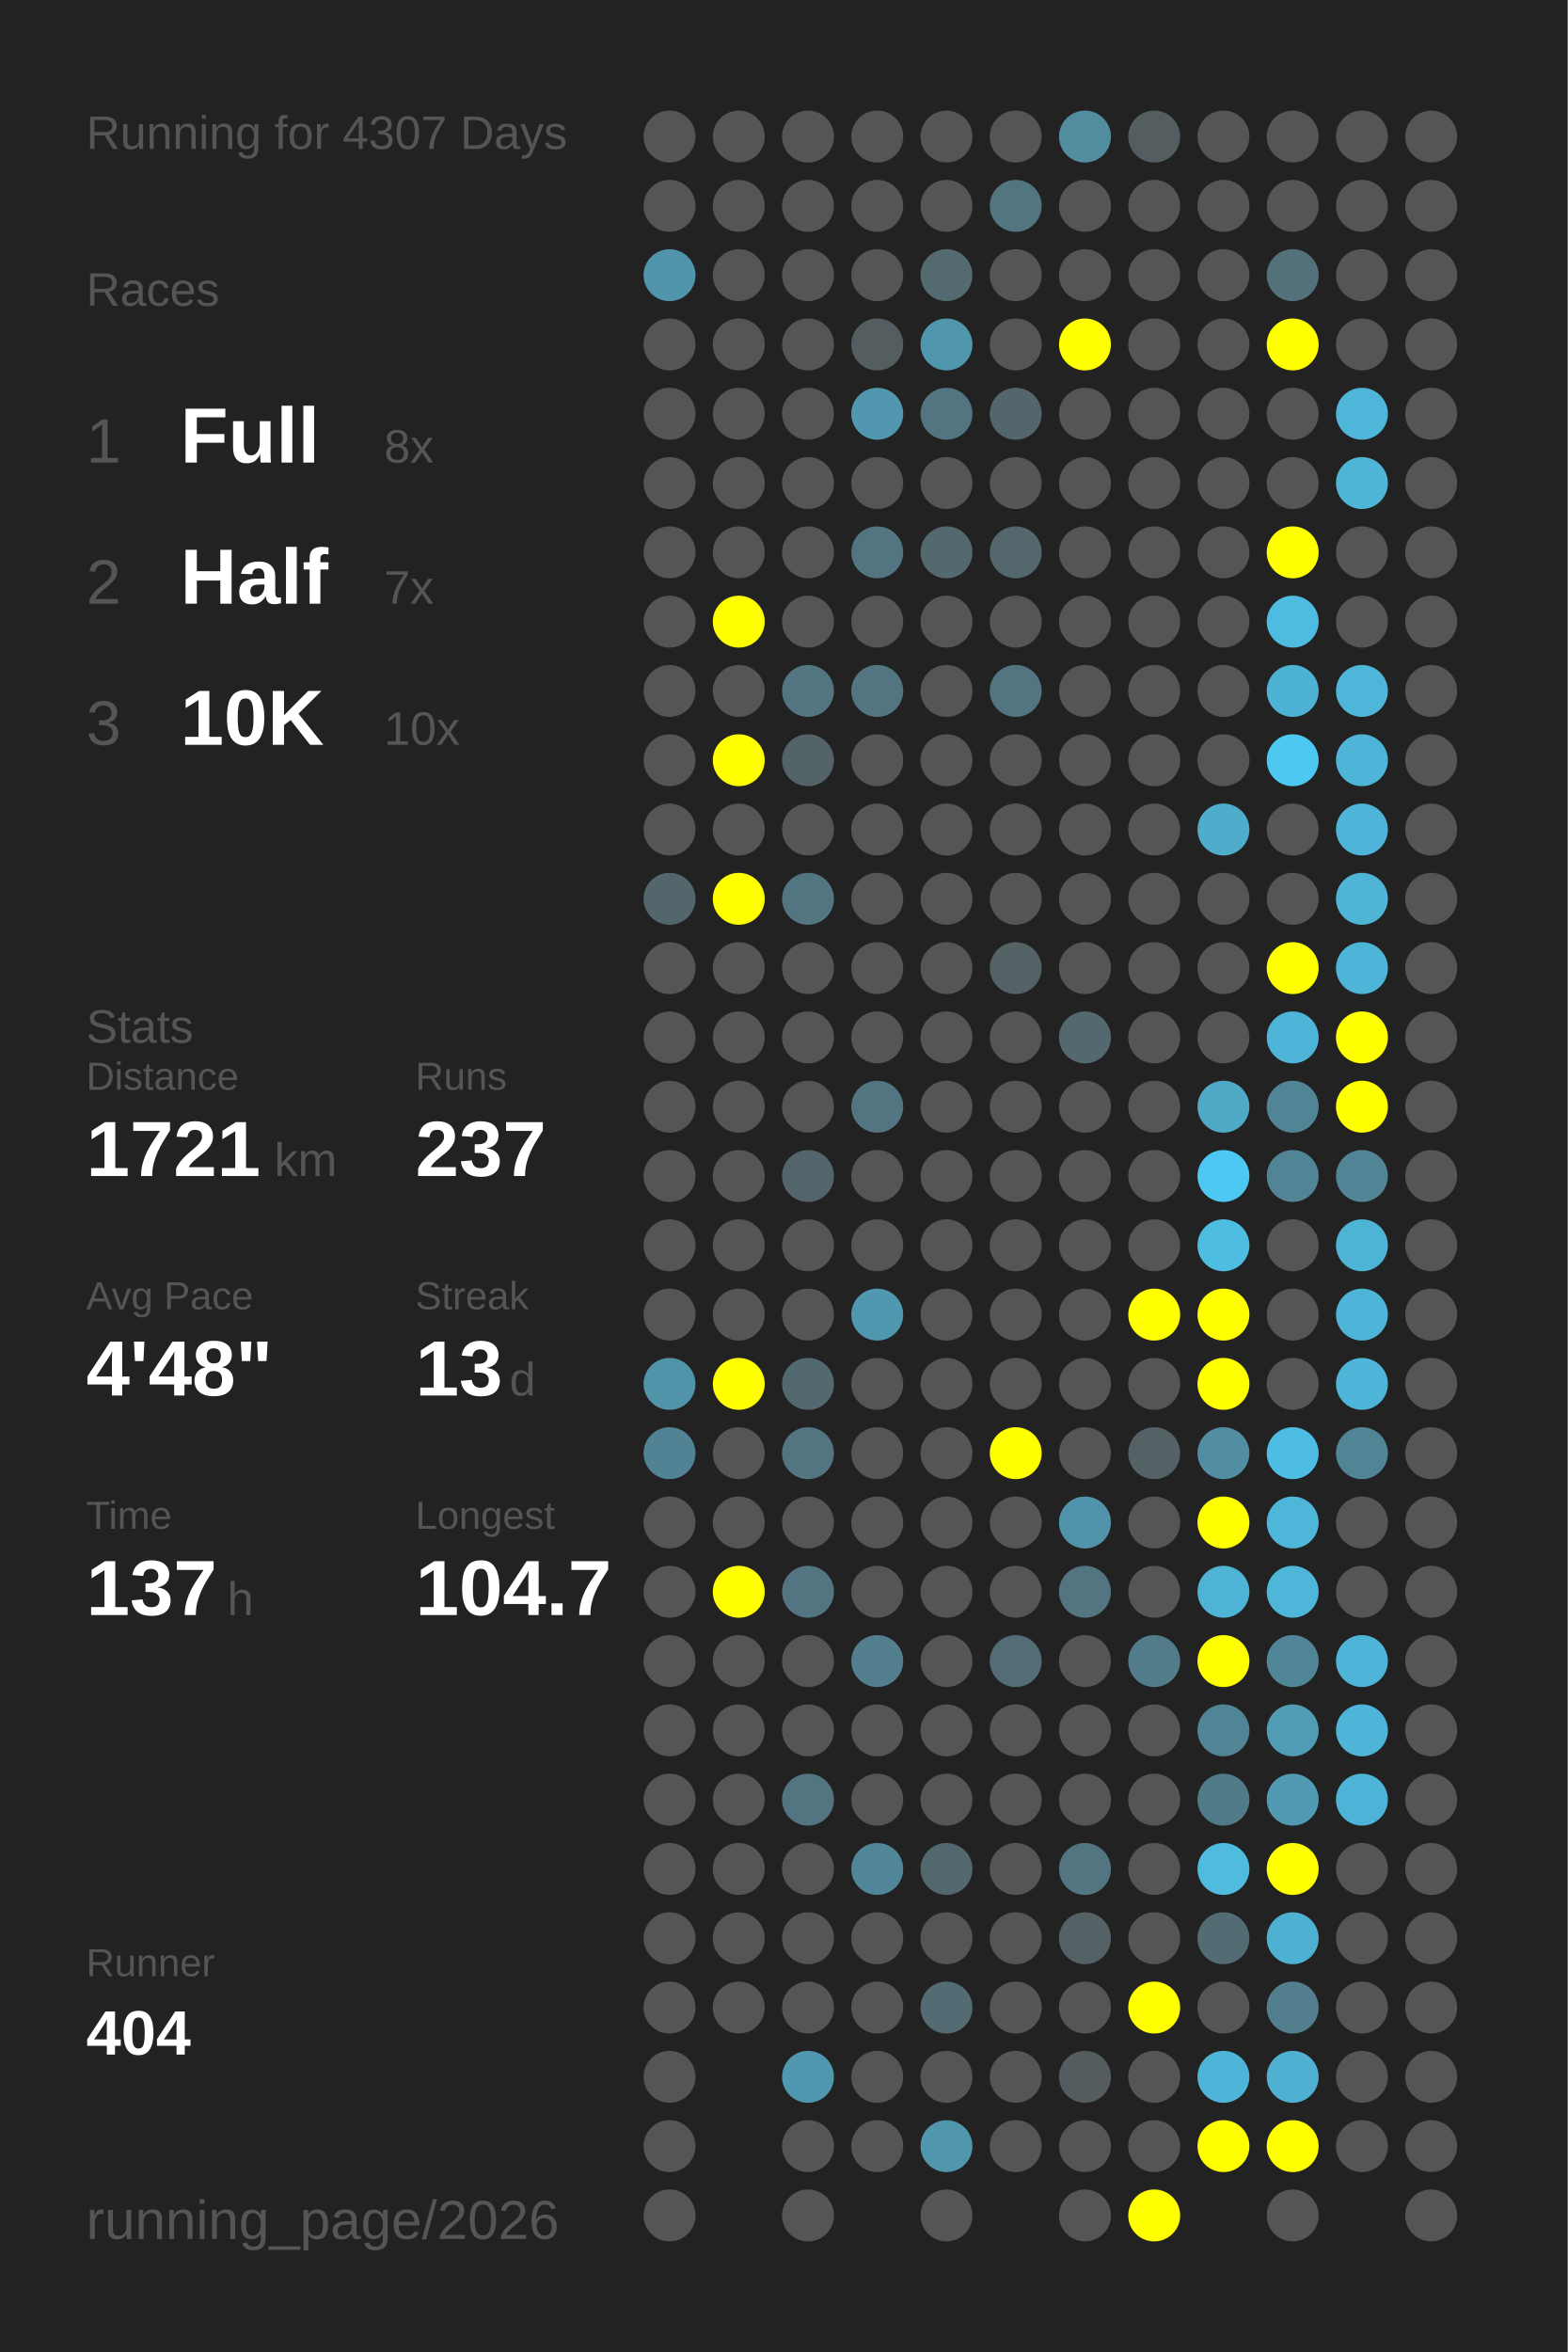
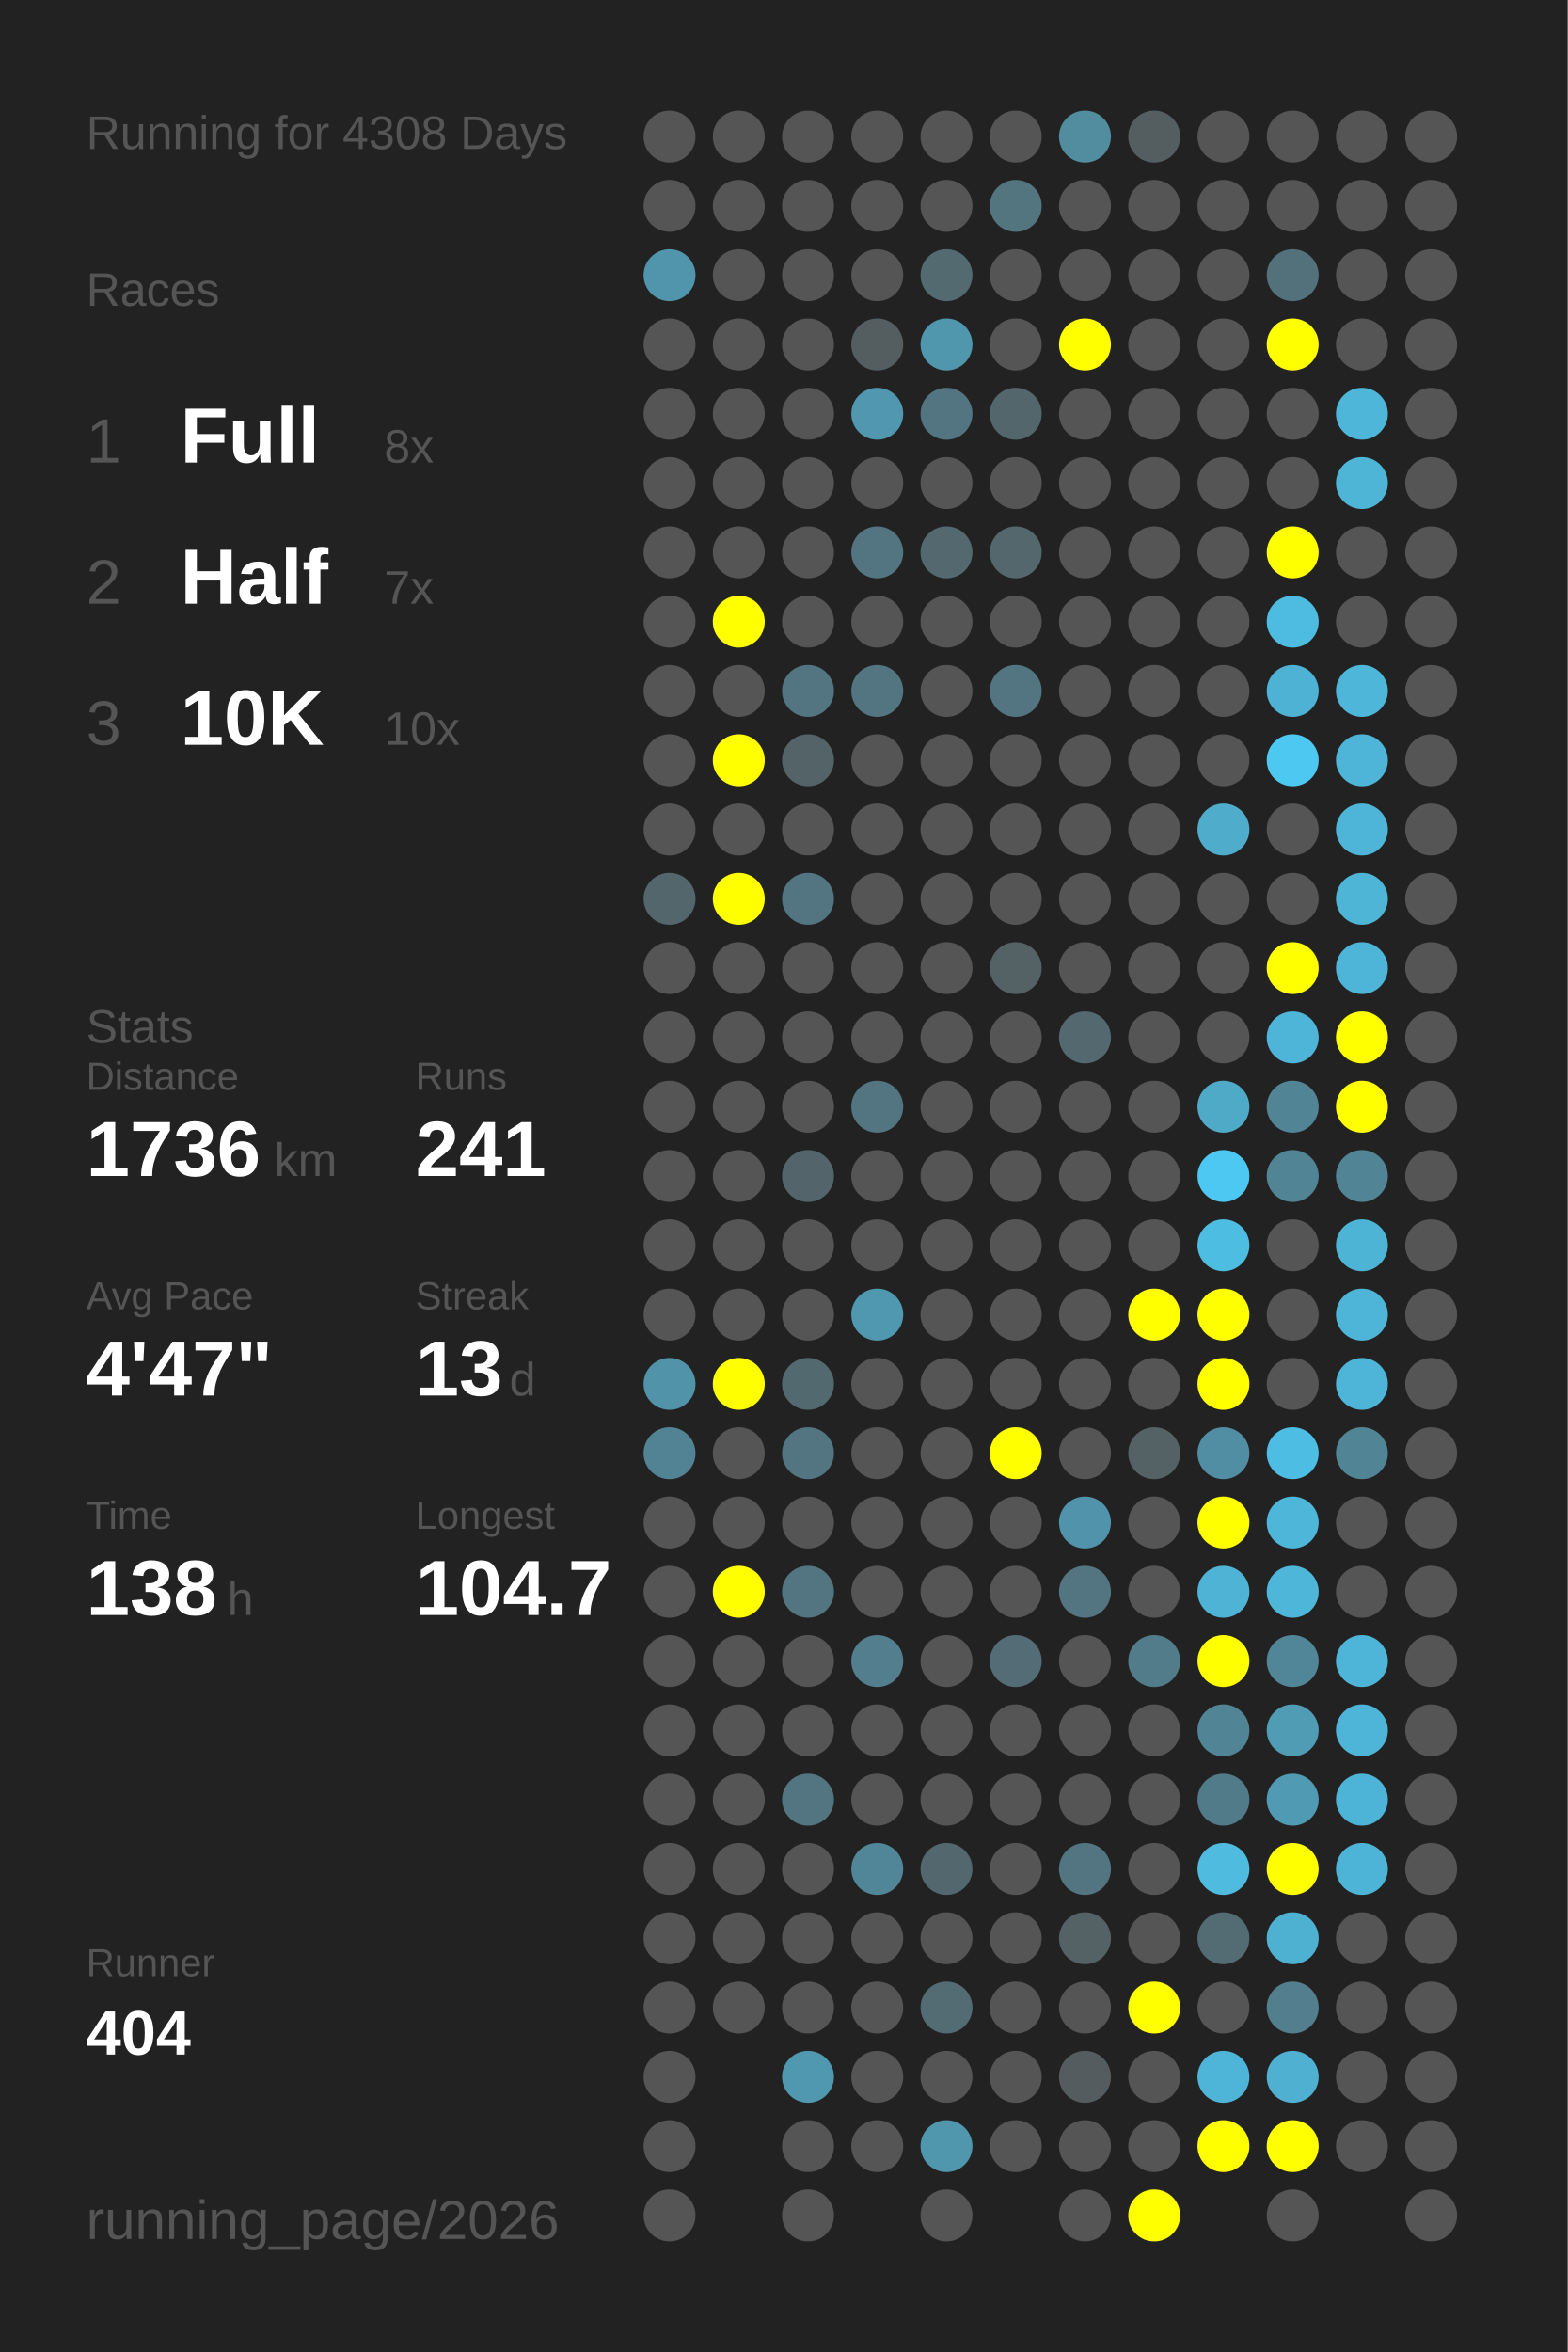
<svg xmlns="http://www.w3.org/2000/svg" baseProfile="full" height="300mm" version="1.1" viewBox="0,0,200,300" width="200mm">
  <defs />
  <rect fill="#222222" height="300" width="200" x="0" y="0" />
-   <text fill="#555555" style="font-size:6px; font-family:Arial;" x="11" y="19">Running for 4307 Days</text>
+   <text fill="#555555" style="font-size:6px; font-family:Arial;" x="11" y="19">Running for 4308 Days</text>
  <text fill="#555555" style="font-size:6px; font-family:Arial;" x="11" y="39">Races</text>
  <text fill="#555555" style="font-size:8px; font-family:Arial;" x="11" y="59">1</text>
  <text fill="#FFFFFF" style="font-size:10px; font-family:Arial; font-weight:bold;" x="23" y="59">Full</text>
  <text fill="#555555" style="font-size:6px; font-family:Arial;" x="49" y="59">8x</text>
  <text fill="#555555" style="font-size:8px; font-family:Arial;" x="11" y="77">2</text>
  <text fill="#FFFFFF" style="font-size:10px; font-family:Arial; font-weight:bold;" x="23" y="77">Half</text>
  <text fill="#555555" style="font-size:6px; font-family:Arial;" x="49" y="77">7x</text>
  <text fill="#555555" style="font-size:8px; font-family:Arial;" x="11" y="95">3</text>
  <text fill="#FFFFFF" style="font-size:10px; font-family:Arial; font-weight:bold;" x="23" y="95">10K</text>
  <text fill="#555555" style="font-size:6px; font-family:Arial;" x="49" y="95">10x</text>
  <text fill="#555555" style="font-size:6px; font-family:Arial;" x="11" y="133">Stats</text>
  <text fill="#555555" style="font-size:5px; font-family:Arial;" x="11" y="139">Distance</text>
-   <text fill="#FFFFFF" style="font-size:10px; font-family:Arial; font-weight:bold;" x="11" y="150">1721</text>
+   <text fill="#FFFFFF" style="font-size:10px; font-family:Arial; font-weight:bold;" x="11" y="150">1736</text>
  <text fill="#555555" style="font-size:6px; font-family:Arial;" x="35" y="150">km</text>
  <text fill="#555555" style="font-size:5px; font-family:Arial;" x="53" y="139">Runs</text>
-   <text fill="#FFFFFF" style="font-size:10px; font-family:Arial; font-weight:bold;" x="53" y="150">237</text>
+   <text fill="#FFFFFF" style="font-size:10px; font-family:Arial; font-weight:bold;" x="53" y="150">241</text>
  <text fill="#555555" style="font-size:5px; font-family:Arial;" x="11" y="167">Avg Pace</text>
-   <text fill="#FFFFFF" style="font-size:10px; font-family:Arial; font-weight:bold;" x="11" y="178">4'48"</text>
+   <text fill="#FFFFFF" style="font-size:10px; font-family:Arial; font-weight:bold;" x="11" y="178">4'47"</text>
  <text fill="#555555" style="font-size:5px; font-family:Arial;" x="53" y="167">Streak</text>
  <text fill="#FFFFFF" style="font-size:10px; font-family:Arial; font-weight:bold;" x="53" y="178">13</text>
  <text fill="#555555" style="font-size:6px; font-family:Arial;" x="65" y="178">d</text>
  <text fill="#555555" style="font-size:5px; font-family:Arial;" x="11" y="195">Time</text>
-   <text fill="#FFFFFF" style="font-size:10px; font-family:Arial; font-weight:bold;" x="11" y="206">137</text>
+   <text fill="#FFFFFF" style="font-size:10px; font-family:Arial; font-weight:bold;" x="11" y="206">138</text>
  <text fill="#555555" style="font-size:6px; font-family:Arial;" x="29" y="206">h</text>
  <text fill="#555555" style="font-size:5px; font-family:Arial;" x="53" y="195">Longest</text>
  <text fill="#FFFFFF" style="font-size:10px; font-family:Arial; font-weight:bold;" x="53" y="206">104.7</text>
  <text fill="#555555" style="font-size:5px; font-family:Arial;" x="11" y="252.065">Runner</text>
  <text fill="#FFFFFF" style="font-size:8px; font-family:Arial; font-weight:bold;" x="11" y="262.065">404</text>
  <text fill="#555555" style="font-size:7px; font-family:Arial;" x="11" y="285.581">running_page/2026</text>
  <circle cx="85.417" cy="17.419" fill="#555555" r="3.312" />
  <circle cx="85.417" cy="26.258" fill="#555555" r="3.312" />
  <circle cx="85.417" cy="35.097" fill="#5095ac" r="3.312" />
  <circle cx="85.417" cy="43.935" fill="#555555" r="3.312" />
  <circle cx="85.417" cy="52.774" fill="#555555" r="3.312" />
  <circle cx="85.417" cy="61.613" fill="#555555" r="3.312" />
  <circle cx="85.417" cy="70.452" fill="#555555" r="3.312" />
  <circle cx="85.417" cy="79.29" fill="#555555" r="3.312" />
  <circle cx="85.417" cy="88.129" fill="#555555" r="3.312" />
  <circle cx="85.417" cy="96.968" fill="#555555" r="3.312" />
  <circle cx="85.417" cy="105.806" fill="#555555" r="3.312" />
  <circle cx="85.417" cy="114.645" fill="#53666c" r="3.312" />
  <circle cx="85.417" cy="123.484" fill="#555555" r="3.312" />
  <circle cx="85.417" cy="132.323" fill="#555555" r="3.312" />
  <circle cx="85.417" cy="141.161" fill="#555555" r="3.312" />
  <circle cx="85.417" cy="150" fill="#555555" r="3.312" />
  <circle cx="85.417" cy="158.839" fill="#555555" r="3.312" />
  <circle cx="85.417" cy="167.677" fill="#555555" r="3.312" />
  <circle cx="85.417" cy="176.516" fill="#5193a9" r="3.312" />
  <circle cx="85.417" cy="185.355" fill="#528394" r="3.312" />
  <circle cx="85.417" cy="194.194" fill="#555555" r="3.312" />
  <circle cx="85.417" cy="203.032" fill="#555555" r="3.312" />
  <circle cx="85.417" cy="211.871" fill="#555555" r="3.312" />
  <circle cx="85.417" cy="220.71" fill="#555555" r="3.312" />
  <circle cx="85.417" cy="229.548" fill="#555555" r="3.312" />
  <circle cx="85.417" cy="238.387" fill="#555555" r="3.312" />
  <circle cx="85.417" cy="247.226" fill="#555555" r="3.312" />
  <circle cx="85.417" cy="256.065" fill="#555555" r="3.312" />
  <circle cx="85.417" cy="264.903" fill="#555555" r="3.312" />
  <circle cx="85.417" cy="273.742" fill="#555555" r="3.312" />
  <circle cx="85.417" cy="282.581" fill="#555555" r="3.312" />
  <circle cx="94.25" cy="17.419" fill="#555555" r="3.312" />
  <circle cx="94.25" cy="26.258" fill="#555555" r="3.312" />
  <circle cx="94.25" cy="35.097" fill="#555555" r="3.312" />
  <circle cx="94.25" cy="43.935" fill="#555555" r="3.312" />
  <circle cx="94.25" cy="52.774" fill="#555555" r="3.312" />
  <circle cx="94.25" cy="61.613" fill="#555555" r="3.312" />
  <circle cx="94.25" cy="70.452" fill="#555555" r="3.312" />
  <circle cx="94.25" cy="79.29" fill="#FFFF00" r="3.312" />
  <circle cx="94.25" cy="88.129" fill="#555555" r="3.312" />
  <circle cx="94.25" cy="96.968" fill="#FFFF00" r="3.312" />
  <circle cx="94.25" cy="105.806" fill="#555555" r="3.312" />
  <circle cx="94.25" cy="114.645" fill="#FFFF00" r="3.312" />
  <circle cx="94.25" cy="123.484" fill="#555555" r="3.312" />
  <circle cx="94.25" cy="132.323" fill="#555555" r="3.312" />
  <circle cx="94.25" cy="141.161" fill="#555555" r="3.312" />
  <circle cx="94.25" cy="150" fill="#555555" r="3.312" />
  <circle cx="94.25" cy="158.839" fill="#555555" r="3.312" />
  <circle cx="94.25" cy="167.677" fill="#555555" r="3.312" />
  <circle cx="94.25" cy="176.516" fill="#FFFF00" r="3.312" />
  <circle cx="94.25" cy="185.355" fill="#555555" r="3.312" />
  <circle cx="94.25" cy="194.194" fill="#555555" r="3.312" />
  <circle cx="94.25" cy="203.032" fill="#FFFF00" r="3.312" />
  <circle cx="94.25" cy="211.871" fill="#555555" r="3.312" />
  <circle cx="94.25" cy="220.71" fill="#555555" r="3.312" />
  <circle cx="94.25" cy="229.548" fill="#555555" r="3.312" />
  <circle cx="94.25" cy="238.387" fill="#555555" r="3.312" />
  <circle cx="94.25" cy="247.226" fill="#555555" r="3.312" />
  <circle cx="94.25" cy="256.065" fill="#555555" r="3.312" />
  <circle cx="103.083" cy="17.419" fill="#555555" r="3.312" />
  <circle cx="103.083" cy="26.258" fill="#555555" r="3.312" />
  <circle cx="103.083" cy="35.097" fill="#555555" r="3.312" />
  <circle cx="103.083" cy="43.935" fill="#555555" r="3.312" />
  <circle cx="103.083" cy="52.774" fill="#555555" r="3.312" />
  <circle cx="103.083" cy="61.613" fill="#555555" r="3.312" />
  <circle cx="103.083" cy="70.452" fill="#555555" r="3.312" />
  <circle cx="103.083" cy="79.29" fill="#555555" r="3.312" />
  <circle cx="103.083" cy="88.129" fill="#527581" r="3.312" />
  <circle cx="103.083" cy="96.968" fill="#546368" r="3.312" />
  <circle cx="103.083" cy="105.806" fill="#555555" r="3.312" />
  <circle cx="103.083" cy="114.645" fill="#527581" r="3.312" />
  <circle cx="103.083" cy="123.484" fill="#555555" r="3.312" />
  <circle cx="103.083" cy="132.323" fill="#555555" r="3.312" />
  <circle cx="103.083" cy="141.161" fill="#555555" r="3.312" />
  <circle cx="103.083" cy="150" fill="#53646a" r="3.312" />
  <circle cx="103.083" cy="158.839" fill="#555555" r="3.312" />
  <circle cx="103.083" cy="167.677" fill="#555555" r="3.312" />
  <circle cx="103.083" cy="176.516" fill="#536970" r="3.312" />
  <circle cx="103.083" cy="185.355" fill="#527581" r="3.312" />
  <circle cx="103.083" cy="194.194" fill="#555555" r="3.312" />
  <circle cx="103.083" cy="203.032" fill="#527581" r="3.312" />
  <circle cx="103.083" cy="211.871" fill="#555555" r="3.312" />
  <circle cx="103.083" cy="220.71" fill="#555555" r="3.312" />
  <circle cx="103.083" cy="229.548" fill="#527581" r="3.312" />
  <circle cx="103.083" cy="238.387" fill="#555555" r="3.312" />
  <circle cx="103.083" cy="247.226" fill="#555555" r="3.312" />
  <circle cx="103.083" cy="256.065" fill="#555555" r="3.312" />
  <circle cx="103.083" cy="264.903" fill="#5098b0" r="3.312" />
  <circle cx="103.083" cy="273.742" fill="#555555" r="3.312" />
  <circle cx="103.083" cy="282.581" fill="#555555" r="3.312" />
  <circle cx="111.917" cy="17.419" fill="#555555" r="3.312" />
  <circle cx="111.917" cy="26.258" fill="#555555" r="3.312" />
  <circle cx="111.917" cy="35.097" fill="#555555" r="3.312" />
  <circle cx="111.917" cy="43.935" fill="#545e61" r="3.312" />
  <circle cx="111.917" cy="52.774" fill="#5097af" r="3.312" />
  <circle cx="111.917" cy="61.613" fill="#555555" r="3.312" />
  <circle cx="111.917" cy="70.452" fill="#527581" r="3.312" />
  <circle cx="111.917" cy="79.29" fill="#555555" r="3.312" />
  <circle cx="111.917" cy="88.129" fill="#527581" r="3.312" />
  <circle cx="111.917" cy="96.968" fill="#555555" r="3.312" />
  <circle cx="111.917" cy="105.806" fill="#555555" r="3.312" />
  <circle cx="111.917" cy="114.645" fill="#555555" r="3.312" />
  <circle cx="111.917" cy="123.484" fill="#555555" r="3.312" />
  <circle cx="111.917" cy="132.323" fill="#555555" r="3.312" />
  <circle cx="111.917" cy="141.161" fill="#527581" r="3.312" />
  <circle cx="111.917" cy="150" fill="#555555" r="3.312" />
  <circle cx="111.917" cy="158.839" fill="#555555" r="3.312" />
  <circle cx="111.917" cy="167.677" fill="#5098b0" r="3.312" />
  <circle cx="111.917" cy="176.516" fill="#555555" r="3.312" />
  <circle cx="111.917" cy="185.355" fill="#555555" r="3.312" />
  <circle cx="111.917" cy="194.194" fill="#555555" r="3.312" />
  <circle cx="111.917" cy="203.032" fill="#555555" r="3.312" />
  <circle cx="111.917" cy="211.871" fill="#527e8e" r="3.312" />
  <circle cx="111.917" cy="220.71" fill="#555555" r="3.312" />
  <circle cx="111.917" cy="229.548" fill="#555555" r="3.312" />
  <circle cx="111.917" cy="238.387" fill="#518698" r="3.312" />
  <circle cx="111.917" cy="247.226" fill="#555555" r="3.312" />
  <circle cx="111.917" cy="256.065" fill="#555555" r="3.312" />
  <circle cx="111.917" cy="264.903" fill="#555555" r="3.312" />
  <circle cx="111.917" cy="273.742" fill="#555555" r="3.312" />
  <circle cx="120.75" cy="17.419" fill="#555555" r="3.312" />
  <circle cx="120.75" cy="26.258" fill="#555555" r="3.312" />
  <circle cx="120.75" cy="35.097" fill="#536a71" r="3.312" />
  <circle cx="120.75" cy="43.935" fill="#5096ad" r="3.312" />
  <circle cx="120.75" cy="52.774" fill="#527581" r="3.312" />
  <circle cx="120.75" cy="61.613" fill="#555555" r="3.312" />
  <circle cx="120.75" cy="70.452" fill="#53686f" r="3.312" />
  <circle cx="120.75" cy="79.29" fill="#555555" r="3.312" />
  <circle cx="120.75" cy="88.129" fill="#555555" r="3.312" />
  <circle cx="120.75" cy="96.968" fill="#555555" r="3.312" />
  <circle cx="120.75" cy="105.806" fill="#555555" r="3.312" />
  <circle cx="120.75" cy="114.645" fill="#555555" r="3.312" />
  <circle cx="120.75" cy="123.484" fill="#555555" r="3.312" />
  <circle cx="120.75" cy="132.323" fill="#555555" r="3.312" />
  <circle cx="120.75" cy="141.161" fill="#555555" r="3.312" />
  <circle cx="120.75" cy="150" fill="#555555" r="3.312" />
  <circle cx="120.75" cy="158.839" fill="#555555" r="3.312" />
  <circle cx="120.75" cy="167.677" fill="#555555" r="3.312" />
  <circle cx="120.75" cy="176.516" fill="#555555" r="3.312" />
  <circle cx="120.75" cy="185.355" fill="#555555" r="3.312" />
  <circle cx="120.75" cy="194.194" fill="#555555" r="3.312" />
  <circle cx="120.75" cy="203.032" fill="#555555" r="3.312" />
  <circle cx="120.75" cy="211.871" fill="#555555" r="3.312" />
  <circle cx="120.75" cy="220.71" fill="#555555" r="3.312" />
  <circle cx="120.75" cy="229.548" fill="#555555" r="3.312" />
  <circle cx="120.75" cy="238.387" fill="#53676e" r="3.312" />
  <circle cx="120.75" cy="247.226" fill="#555555" r="3.312" />
  <circle cx="120.75" cy="256.065" fill="#536c74" r="3.312" />
  <circle cx="120.75" cy="264.903" fill="#555555" r="3.312" />
  <circle cx="120.75" cy="273.742" fill="#5096ad" r="3.312" />
  <circle cx="120.75" cy="282.581" fill="#555555" r="3.312" />
  <circle cx="129.583" cy="17.419" fill="#555555" r="3.312" />
  <circle cx="129.583" cy="26.258" fill="#527580" r="3.312" />
  <circle cx="129.583" cy="35.097" fill="#555555" r="3.312" />
  <circle cx="129.583" cy="43.935" fill="#555555" r="3.312" />
  <circle cx="129.583" cy="52.774" fill="#53666c" r="3.312" />
  <circle cx="129.583" cy="61.613" fill="#555555" r="3.312" />
  <circle cx="129.583" cy="70.452" fill="#53676d" r="3.312" />
  <circle cx="129.583" cy="79.29" fill="#555555" r="3.312" />
  <circle cx="129.583" cy="88.129" fill="#527581" r="3.312" />
  <circle cx="129.583" cy="96.968" fill="#555555" r="3.312" />
  <circle cx="129.583" cy="105.806" fill="#555555" r="3.312" />
  <circle cx="129.583" cy="114.645" fill="#555555" r="3.312" />
  <circle cx="129.583" cy="123.484" fill="#546165" r="3.312" />
  <circle cx="129.583" cy="132.323" fill="#555555" r="3.312" />
  <circle cx="129.583" cy="141.161" fill="#555555" r="3.312" />
  <circle cx="129.583" cy="150" fill="#555555" r="3.312" />
  <circle cx="129.583" cy="158.839" fill="#555555" r="3.312" />
  <circle cx="129.583" cy="167.677" fill="#555555" r="3.312" />
  <circle cx="129.583" cy="176.516" fill="#555555" r="3.312" />
  <circle cx="129.583" cy="185.355" fill="#FFFF00" r="3.312" />
  <circle cx="129.583" cy="194.194" fill="#555555" r="3.312" />
  <circle cx="129.583" cy="203.032" fill="#555555" r="3.312" />
  <circle cx="129.583" cy="211.871" fill="#536c75" r="3.312" />
  <circle cx="129.583" cy="220.71" fill="#555555" r="3.312" />
  <circle cx="129.583" cy="229.548" fill="#555555" r="3.312" />
  <circle cx="129.583" cy="238.387" fill="#555555" r="3.312" />
  <circle cx="129.583" cy="247.226" fill="#555555" r="3.312" />
  <circle cx="129.583" cy="256.065" fill="#555555" r="3.312" />
  <circle cx="129.583" cy="264.903" fill="#555555" r="3.312" />
  <circle cx="129.583" cy="273.742" fill="#555555" r="3.312" />
  <circle cx="138.417" cy="17.419" fill="#518c9f" r="3.312" />
  <circle cx="138.417" cy="26.258" fill="#555555" r="3.312" />
  <circle cx="138.417" cy="35.097" fill="#555555" r="3.312" />
  <circle cx="138.417" cy="43.935" fill="#FFFF00" r="3.312" />
  <circle cx="138.417" cy="52.774" fill="#555555" r="3.312" />
  <circle cx="138.417" cy="61.613" fill="#555555" r="3.312" />
  <circle cx="138.417" cy="70.452" fill="#555555" r="3.312" />
  <circle cx="138.417" cy="79.29" fill="#555555" r="3.312" />
  <circle cx="138.417" cy="88.129" fill="#555555" r="3.312" />
  <circle cx="138.417" cy="96.968" fill="#555555" r="3.312" />
  <circle cx="138.417" cy="105.806" fill="#555555" r="3.312" />
  <circle cx="138.417" cy="114.645" fill="#555555" r="3.312" />
  <circle cx="138.417" cy="123.484" fill="#555555" r="3.312" />
  <circle cx="138.417" cy="132.323" fill="#53686f" r="3.312" />
  <circle cx="138.417" cy="141.161" fill="#555555" r="3.312" />
  <circle cx="138.417" cy="150" fill="#555555" r="3.312" />
  <circle cx="138.417" cy="158.839" fill="#555555" r="3.312" />
  <circle cx="138.417" cy="167.677" fill="#555555" r="3.312" />
  <circle cx="138.417" cy="176.516" fill="#555555" r="3.312" />
  <circle cx="138.417" cy="185.355" fill="#555555" r="3.312" />
  <circle cx="138.417" cy="194.194" fill="#5093aa" r="3.312" />
  <circle cx="138.417" cy="203.032" fill="#527581" r="3.312" />
  <circle cx="138.417" cy="211.871" fill="#555555" r="3.312" />
  <circle cx="138.417" cy="220.71" fill="#555555" r="3.312" />
  <circle cx="138.417" cy="229.548" fill="#555555" r="3.312" />
  <circle cx="138.417" cy="238.387" fill="#527581" r="3.312" />
  <circle cx="138.417" cy="247.226" fill="#546165" r="3.312" />
  <circle cx="138.417" cy="256.065" fill="#555555" r="3.312" />
  <circle cx="138.417" cy="264.903" fill="#545c5f" r="3.312" />
  <circle cx="138.417" cy="273.742" fill="#555555" r="3.312" />
  <circle cx="138.417" cy="282.581" fill="#555555" r="3.312" />
  <circle cx="147.25" cy="17.419" fill="#545e61" r="3.312" />
  <circle cx="147.25" cy="26.258" fill="#555555" r="3.312" />
  <circle cx="147.25" cy="35.097" fill="#555555" r="3.312" />
  <circle cx="147.25" cy="43.935" fill="#555555" r="3.312" />
  <circle cx="147.25" cy="52.774" fill="#555555" r="3.312" />
  <circle cx="147.25" cy="61.613" fill="#555555" r="3.312" />
  <circle cx="147.25" cy="70.452" fill="#555555" r="3.312" />
  <circle cx="147.25" cy="79.29" fill="#555555" r="3.312" />
  <circle cx="147.25" cy="88.129" fill="#555555" r="3.312" />
  <circle cx="147.25" cy="96.968" fill="#555555" r="3.312" />
  <circle cx="147.25" cy="105.806" fill="#555555" r="3.312" />
  <circle cx="147.25" cy="114.645" fill="#555555" r="3.312" />
  <circle cx="147.25" cy="123.484" fill="#555555" r="3.312" />
  <circle cx="147.25" cy="132.323" fill="#555555" r="3.312" />
  <circle cx="147.25" cy="141.161" fill="#555555" r="3.312" />
  <circle cx="147.25" cy="150" fill="#555555" r="3.312" />
  <circle cx="147.25" cy="158.839" fill="#555555" r="3.312" />
  <circle cx="147.25" cy="167.677" fill="#FFFF00" r="3.312" />
  <circle cx="147.25" cy="176.516" fill="#555555" r="3.312" />
  <circle cx="147.25" cy="185.355" fill="#546165" r="3.312" />
  <circle cx="147.25" cy="194.194" fill="#555555" r="3.312" />
  <circle cx="147.25" cy="203.032" fill="#555555" r="3.312" />
  <circle cx="147.25" cy="211.871" fill="#527c8a" r="3.312" />
  <circle cx="147.25" cy="220.71" fill="#555555" r="3.312" />
  <circle cx="147.25" cy="229.548" fill="#555555" r="3.312" />
  <circle cx="147.25" cy="238.387" fill="#555555" r="3.312" />
  <circle cx="147.25" cy="247.226" fill="#555555" r="3.312" />
  <circle cx="147.25" cy="256.065" fill="#FFFF00" r="3.312" />
  <circle cx="147.25" cy="264.903" fill="#555555" r="3.312" />
  <circle cx="147.25" cy="273.742" fill="#555555" r="3.312" />
  <circle cx="147.25" cy="282.581" fill="#FFFF00" r="3.312" />
  <circle cx="156.083" cy="17.419" fill="#555555" r="3.312" />
  <circle cx="156.083" cy="26.258" fill="#555555" r="3.312" />
  <circle cx="156.083" cy="35.097" fill="#555555" r="3.312" />
  <circle cx="156.083" cy="43.935" fill="#555555" r="3.312" />
  <circle cx="156.083" cy="52.774" fill="#555555" r="3.312" />
  <circle cx="156.083" cy="61.613" fill="#555555" r="3.312" />
  <circle cx="156.083" cy="70.452" fill="#555555" r="3.312" />
  <circle cx="156.083" cy="79.29" fill="#555555" r="3.312" />
  <circle cx="156.083" cy="88.129" fill="#555555" r="3.312" />
  <circle cx="156.083" cy="96.968" fill="#555555" r="3.312" />
  <circle cx="156.083" cy="105.806" fill="#4faccb" r="3.312" />
  <circle cx="156.083" cy="114.645" fill="#555555" r="3.312" />
  <circle cx="156.083" cy="123.484" fill="#555555" r="3.312" />
  <circle cx="156.083" cy="132.323" fill="#555555" r="3.312" />
  <circle cx="156.083" cy="141.161" fill="#4faac8" r="3.312" />
  <circle cx="156.083" cy="150" fill="#4dc8f2" r="3.312" />
  <circle cx="156.083" cy="158.839" fill="#4ebde2" r="3.312" />
  <circle cx="156.083" cy="167.677" fill="#FFFF00" r="3.312" />
  <circle cx="156.083" cy="176.516" fill="#FFFF00" r="3.312" />
  <circle cx="156.083" cy="185.355" fill="#518ea3" r="3.312" />
  <circle cx="156.083" cy="194.194" fill="#FFFF00" r="3.312" />
  <circle cx="156.083" cy="203.032" fill="#4eb3d5" r="3.312" />
  <circle cx="156.083" cy="211.871" fill="#FFFF00" r="3.312" />
  <circle cx="156.083" cy="220.71" fill="#518495" r="3.312" />
  <circle cx="156.083" cy="229.548" fill="#527b89" r="3.312" />
  <circle cx="156.083" cy="238.387" fill="#4ebbdf" r="3.312" />
  <circle cx="156.083" cy="247.226" fill="#536b73" r="3.312" />
  <circle cx="156.083" cy="256.065" fill="#555555" r="3.312" />
  <circle cx="156.083" cy="264.903" fill="#4eb5d8" r="3.312" />
  <circle cx="156.083" cy="273.742" fill="#FFFF00" r="3.312" />
  <circle cx="164.917" cy="17.419" fill="#555555" r="3.312" />
  <circle cx="164.917" cy="26.258" fill="#555555" r="3.312" />
  <circle cx="164.917" cy="35.097" fill="#53717b" r="3.312" />
  <circle cx="164.917" cy="43.935" fill="#FFFF00" r="3.312" />
  <circle cx="164.917" cy="52.774" fill="#555555" r="3.312" />
  <circle cx="164.917" cy="61.613" fill="#555555" r="3.312" />
  <circle cx="164.917" cy="70.452" fill="#FFFF00" r="3.312" />
  <circle cx="164.917" cy="79.29" fill="#4ebce1" r="3.312" />
  <circle cx="164.917" cy="88.129" fill="#4eb2d4" r="3.312" />
  <circle cx="164.917" cy="96.968" fill="#4dc8f1" r="3.312" />
  <circle cx="164.917" cy="105.806" fill="#555555" r="3.312" />
  <circle cx="164.917" cy="114.645" fill="#555555" r="3.312" />
  <circle cx="164.917" cy="123.484" fill="#FFFF00" r="3.312" />
  <circle cx="164.917" cy="132.323" fill="#4eb5d8" r="3.312" />
  <circle cx="164.917" cy="141.161" fill="#518596" r="3.312" />
  <circle cx="164.917" cy="150" fill="#518596" r="3.312" />
  <circle cx="164.917" cy="158.839" fill="#555555" r="3.312" />
  <circle cx="164.917" cy="167.677" fill="#555555" r="3.312" />
  <circle cx="164.917" cy="176.516" fill="#555555" r="3.312" />
  <circle cx="164.917" cy="185.355" fill="#4ebde3" r="3.312" />
  <circle cx="164.917" cy="194.194" fill="#4eb6d9" r="3.312" />
  <circle cx="164.917" cy="203.032" fill="#4eb6d9" r="3.312" />
  <circle cx="164.917" cy="211.871" fill="#518698" r="3.312" />
  <circle cx="164.917" cy="220.71" fill="#509cb5" r="3.312" />
  <circle cx="164.917" cy="229.548" fill="#509ab3" r="3.312" />
  <circle cx="164.917" cy="238.387" fill="#FFFF00" r="3.312" />
  <circle cx="164.917" cy="247.226" fill="#4fb1d2" r="3.312" />
  <circle cx="164.917" cy="256.065" fill="#527e8d" r="3.312" />
  <circle cx="164.917" cy="264.903" fill="#4fb0d1" r="3.312" />
  <circle cx="164.917" cy="273.742" fill="#FFFF00" r="3.312" />
  <circle cx="164.917" cy="282.581" fill="#555555" r="3.312" />
  <circle cx="173.75" cy="17.419" fill="#555555" r="3.312" />
  <circle cx="173.75" cy="26.258" fill="#555555" r="3.312" />
  <circle cx="173.75" cy="35.097" fill="#555555" r="3.312" />
  <circle cx="173.75" cy="43.935" fill="#555555" r="3.312" />
  <circle cx="173.75" cy="52.774" fill="#4eb6d9" r="3.312" />
  <circle cx="173.75" cy="61.613" fill="#4eb5d7" r="3.312" />
  <circle cx="173.75" cy="70.452" fill="#555555" r="3.312" />
  <circle cx="173.75" cy="79.29" fill="#555555" r="3.312" />
  <circle cx="173.75" cy="88.129" fill="#4eb6d9" r="3.312" />
  <circle cx="173.75" cy="96.968" fill="#4eb5d8" r="3.312" />
  <circle cx="173.75" cy="105.806" fill="#4eb5d8" r="3.312" />
  <circle cx="173.75" cy="114.645" fill="#4eb5d7" r="3.312" />
  <circle cx="173.75" cy="123.484" fill="#4eb5d8" r="3.312" />
  <circle cx="173.75" cy="132.323" fill="#FFFF00" r="3.312" />
  <circle cx="173.75" cy="141.161" fill="#FFFF00" r="3.312" />
  <circle cx="173.75" cy="150" fill="#518495" r="3.312" />
  <circle cx="173.75" cy="158.839" fill="#4eb4d6" r="3.312" />
  <circle cx="173.75" cy="167.677" fill="#4eb5d8" r="3.312" />
  <circle cx="173.75" cy="176.516" fill="#4eb5d8" r="3.312" />
  <circle cx="173.75" cy="185.355" fill="#518596" r="3.312" />
  <circle cx="173.75" cy="194.194" fill="#555555" r="3.312" />
  <circle cx="173.75" cy="203.032" fill="#555555" r="3.312" />
  <circle cx="173.75" cy="211.871" fill="#4eb5d8" r="3.312" />
  <circle cx="173.75" cy="220.71" fill="#4eb5d8" r="3.312" />
  <circle cx="173.75" cy="229.548" fill="#4eb4d7" r="3.312" />
-   <circle cx="173.75" cy="238.387" fill="#555555" r="3.312" />
+   <circle cx="173.75" cy="238.387" fill="#4eb4d7" r="3.312" />
  <circle cx="173.75" cy="247.226" fill="#555555" r="3.312" />
  <circle cx="173.75" cy="256.065" fill="#555555" r="3.312" />
  <circle cx="173.75" cy="264.903" fill="#555555" r="3.312" />
  <circle cx="173.75" cy="273.742" fill="#555555" r="3.312" />
  <circle cx="182.583" cy="17.419" fill="#555555" r="3.312" />
  <circle cx="182.583" cy="26.258" fill="#555555" r="3.312" />
  <circle cx="182.583" cy="35.097" fill="#555555" r="3.312" />
  <circle cx="182.583" cy="43.935" fill="#555555" r="3.312" />
  <circle cx="182.583" cy="52.774" fill="#555555" r="3.312" />
  <circle cx="182.583" cy="61.613" fill="#555555" r="3.312" />
  <circle cx="182.583" cy="70.452" fill="#555555" r="3.312" />
  <circle cx="182.583" cy="79.29" fill="#555555" r="3.312" />
  <circle cx="182.583" cy="88.129" fill="#555555" r="3.312" />
  <circle cx="182.583" cy="96.968" fill="#555555" r="3.312" />
  <circle cx="182.583" cy="105.806" fill="#555555" r="3.312" />
  <circle cx="182.583" cy="114.645" fill="#555555" r="3.312" />
  <circle cx="182.583" cy="123.484" fill="#555555" r="3.312" />
  <circle cx="182.583" cy="132.323" fill="#555555" r="3.312" />
  <circle cx="182.583" cy="141.161" fill="#555555" r="3.312" />
  <circle cx="182.583" cy="150" fill="#555555" r="3.312" />
  <circle cx="182.583" cy="158.839" fill="#555555" r="3.312" />
  <circle cx="182.583" cy="167.677" fill="#555555" r="3.312" />
  <circle cx="182.583" cy="176.516" fill="#555555" r="3.312" />
  <circle cx="182.583" cy="185.355" fill="#555555" r="3.312" />
  <circle cx="182.583" cy="194.194" fill="#555555" r="3.312" />
  <circle cx="182.583" cy="203.032" fill="#555555" r="3.312" />
  <circle cx="182.583" cy="211.871" fill="#555555" r="3.312" />
  <circle cx="182.583" cy="220.71" fill="#555555" r="3.312" />
  <circle cx="182.583" cy="229.548" fill="#555555" r="3.312" />
  <circle cx="182.583" cy="238.387" fill="#555555" r="3.312" />
  <circle cx="182.583" cy="247.226" fill="#555555" r="3.312" />
  <circle cx="182.583" cy="256.065" fill="#555555" r="3.312" />
  <circle cx="182.583" cy="264.903" fill="#555555" r="3.312" />
  <circle cx="182.583" cy="273.742" fill="#555555" r="3.312" />
  <circle cx="182.583" cy="282.581" fill="#555555" r="3.312" />
</svg>
